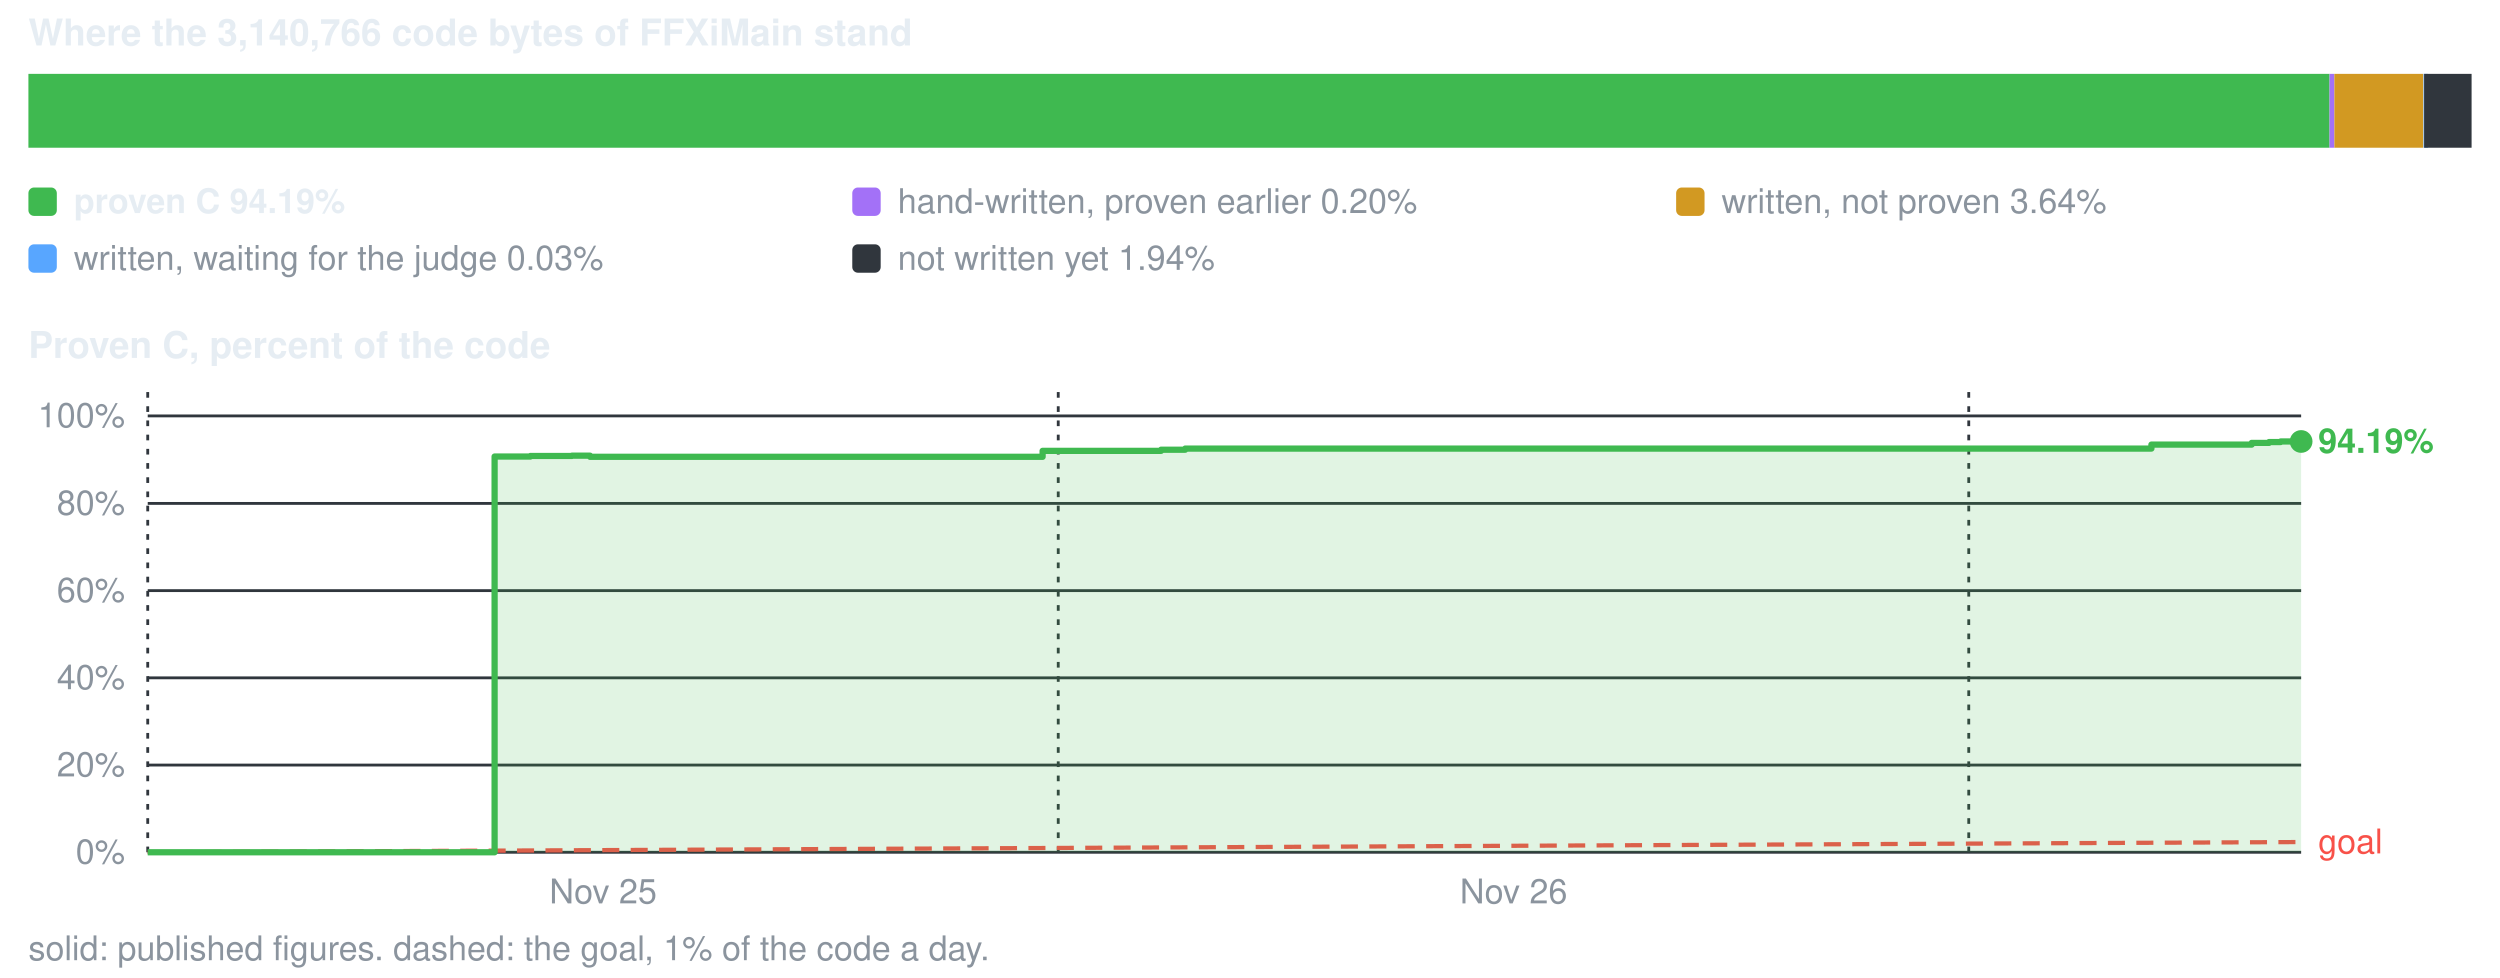
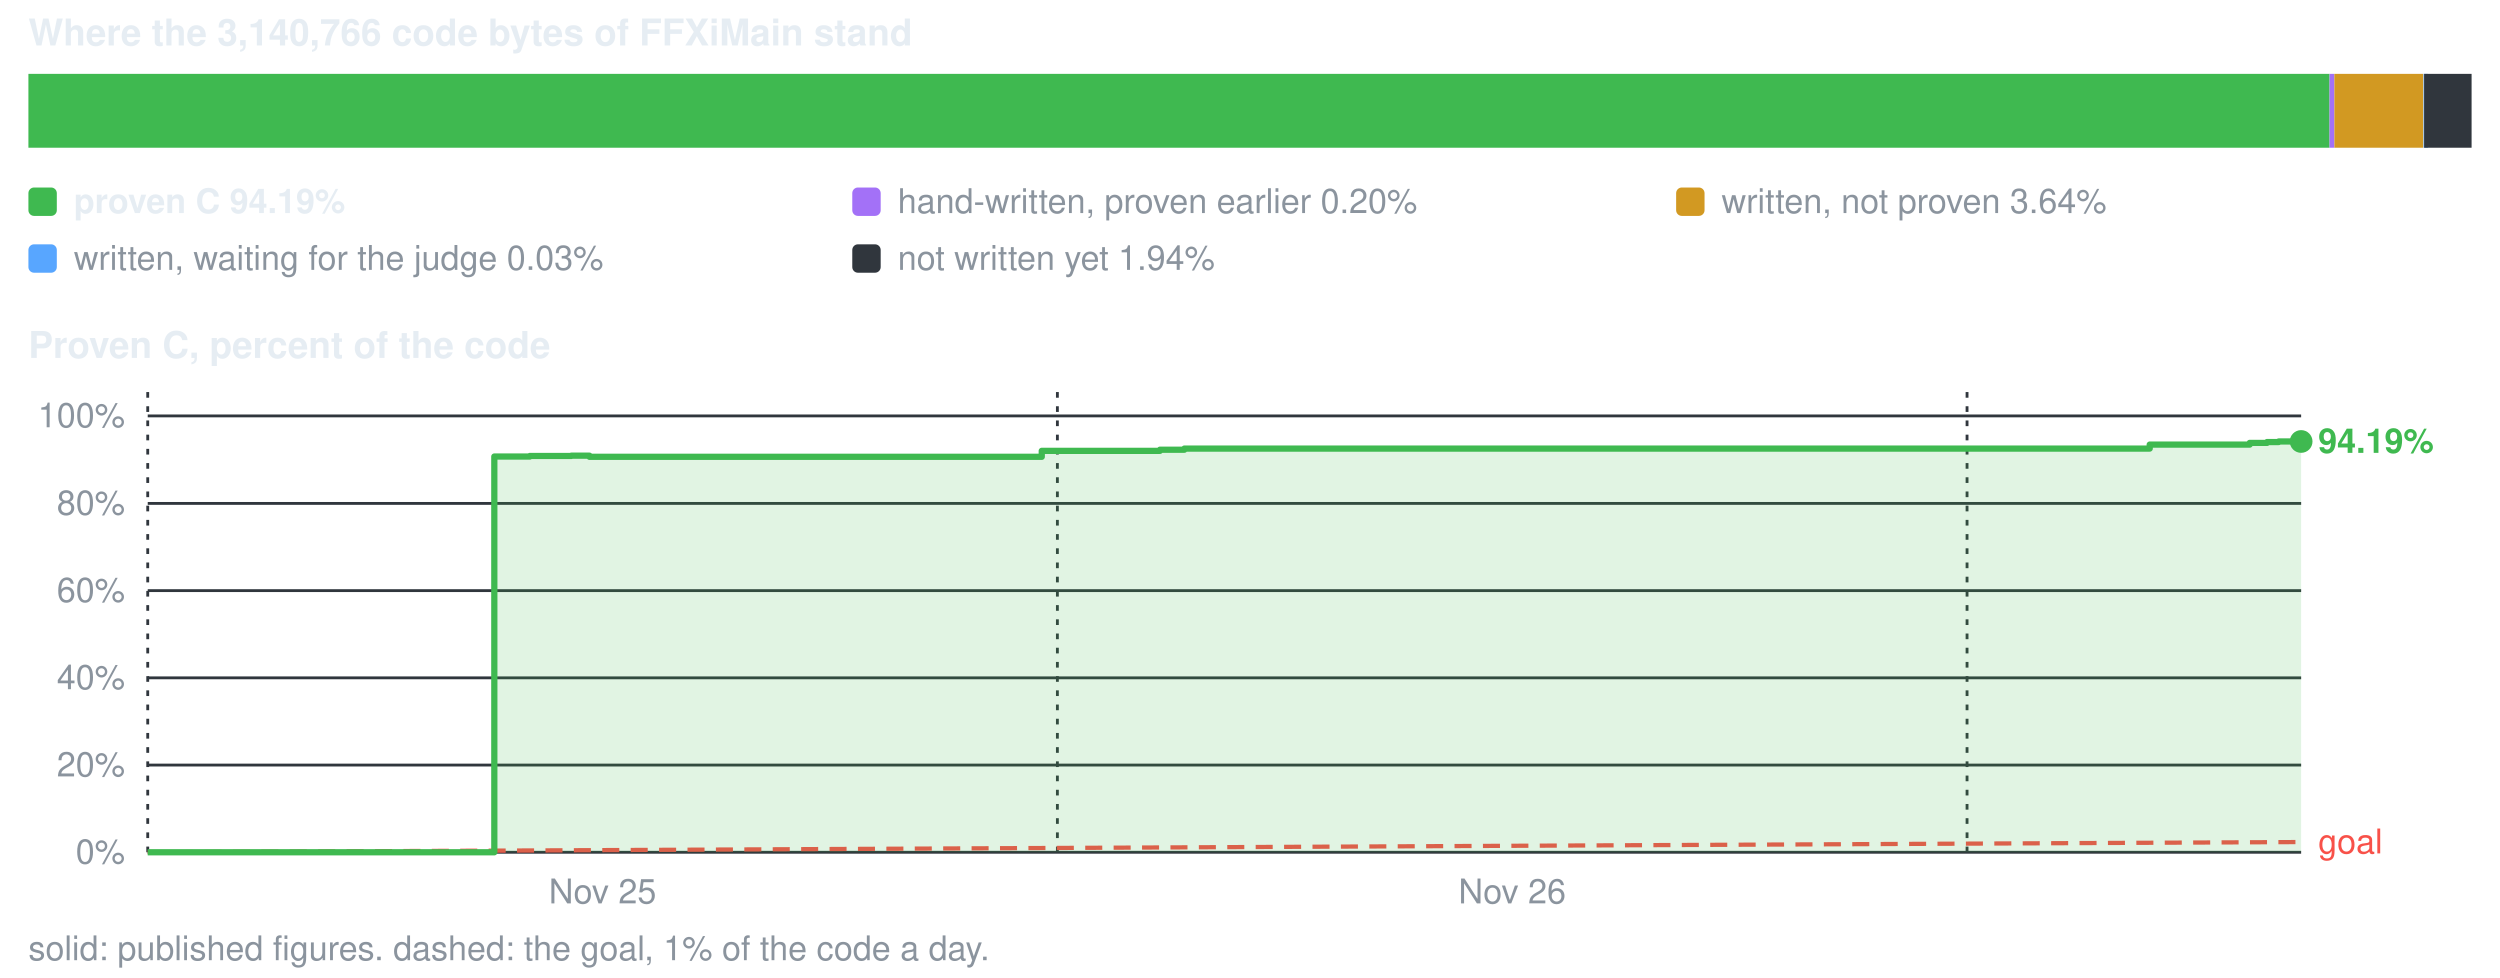
<svg xmlns="http://www.w3.org/2000/svg" viewBox="0 0 880 344" width="880" height="344" role="img" aria-label="conversion progress">
  <style>text{font-family:-apple-system,BlinkMacSystemFont,'Segoe UI',Helvetica,Arial,sans-serif;font-size:12px;fill:#8b949e}.s{fill:#e6edf3;font-weight:600}.b{font-size:13px}</style>
  <text x="10" y="16" class="s b">Where the 3,140,766 code bytes of FFXiMain stand</text>
  <rect x="10.0" y="26" width="810.0" height="26" fill="#3fb950" />
  <rect x="820.0" y="26" width="1.7" height="26" fill="#a371f7" />
  <rect x="821.7" y="26" width="31.3" height="26" fill="#d29922" />
  <rect x="853.1" y="26" width="1.5" height="26" fill="#58a6ff" />
  <rect x="853.3" y="26" width="16.7" height="26" fill="#30363d" />
  <rect x="10" y="66" width="10" height="10" rx="2" fill="#3fb950" />
  <text x="26" y="75" class="s">proven C 94.19%</text>
  <rect x="300" y="66" width="10" height="10" rx="2" fill="#a371f7" />
  <text x="316" y="75">hand-written, proven earlier 0.20%</text>
  <rect x="590" y="66" width="10" height="10" rx="2" fill="#d29922" />
  <text x="606" y="75">written, not proven 3.64%</text>
  <rect x="10" y="86" width="10" height="10" rx="2" fill="#58a6ff" />
  <text x="26" y="95">written, waiting for the judge 0.03%</text>
  <rect x="300" y="86" width="10" height="10" rx="2" fill="#30363d" />
  <text x="316" y="95">not written yet 1.94%</text>
  <text x="10" y="126" class="s b">Proven C, percent of the code</text>
  <line x1="52" y1="300.0" x2="810" y2="300.0" stroke="#30363d" stroke-width="1" />
  <text x="44" y="304.0" text-anchor="end">0%</text>
  <line x1="52" y1="269.3" x2="810" y2="269.3" stroke="#30363d" stroke-width="1" />
  <text x="44" y="273.3" text-anchor="end">20%</text>
  <line x1="52" y1="238.6" x2="810" y2="238.6" stroke="#30363d" stroke-width="1" />
  <text x="44" y="242.6" text-anchor="end">40%</text>
  <line x1="52" y1="207.9" x2="810" y2="207.9" stroke="#30363d" stroke-width="1" />
  <text x="44" y="211.9" text-anchor="end">60%</text>
  <line x1="52" y1="177.2" x2="810" y2="177.2" stroke="#30363d" stroke-width="1" />
  <text x="44" y="181.2" text-anchor="end">80%</text>
  <line x1="52" y1="146.4" x2="810" y2="146.4" stroke="#30363d" stroke-width="1" />
  <text x="44" y="150.4" text-anchor="end">100%</text>
  <line x1="52.0" y1="138" x2="52.0" y2="300" stroke="#30363d" stroke-width="1" stroke-dasharray="2 3" />
-   <text x="212.3" y="318" text-anchor="middle">Nov 25</text>
-   <line x1="372.5" y1="138" x2="372.5" y2="300" stroke="#30363d" stroke-width="1" stroke-dasharray="2 3" />
-   <text x="532.8" y="318" text-anchor="middle">Nov 26</text>
-   <line x1="693.0" y1="138" x2="693.0" y2="300" stroke="#30363d" stroke-width="1" stroke-dasharray="2 3" />
+   <text x="212.1" y="318" text-anchor="middle">Nov 25</text>
+   <line x1="372.2" y1="138" x2="372.2" y2="300" stroke="#30363d" stroke-width="1" stroke-dasharray="2 3" />
+   <text x="532.3" y="318" text-anchor="middle">Nov 26</text>
+   <line x1="692.4" y1="138" x2="692.4" y2="300" stroke="#30363d" stroke-width="1" stroke-dasharray="2 3" />
  <line x1="52.0" y1="300.0" x2="810.0" y2="296.4" stroke="#f85149" stroke-width="1.5" stroke-dasharray="6 4" />
  <text x="816.0" y="300.4" style="fill:#f85149">goal</text>
-   <path d="M52.0 300.0 H174.1 V160.7 H186.7 V160.5 H192.1 V160.5 H194.7 V160.5 H201.3 V160.4 H205.0 V160.4 H207.7 V160.8 H367.0 V158.7 H408.7 V158.3 H417.2 V157.9 H419.8 V157.9 H422.0 V157.9 H425.7 V157.9 H437.7 V157.9 H463.0 V157.9 H757.3 V156.5 H792.6 V155.9 H798.7 V155.6 H802.8 V155.4 H804.5 V155.4 H805.6 V155.4 H806.4 V155.4 H807.0 V155.4 H810.0 V155.4 V300.0 H52.0 Z" fill="#3fb950" fill-opacity="0.16" />
-   <path d="M52.0 300.0 H174.1 V160.7 H186.7 V160.5 H192.1 V160.5 H194.7 V160.5 H201.3 V160.4 H205.0 V160.4 H207.7 V160.8 H367.0 V158.7 H408.7 V158.3 H417.2 V157.9 H419.8 V157.9 H422.0 V157.9 H425.7 V157.9 H437.7 V157.9 H463.0 V157.9 H757.3 V156.5 H792.6 V155.9 H798.7 V155.6 H802.8 V155.4 H804.5 V155.4 H805.6 V155.4 H806.4 V155.4 H807.0 V155.4 H810.0 V155.4" fill="none" stroke="#3fb950" stroke-width="2.2" stroke-linejoin="round" />
+   <path d="M52.0 300.0 H174.0 V160.7 H186.5 V160.5 H192.0 V160.5 H194.5 V160.5 H201.1 V160.4 H204.9 V160.4 H207.5 V160.8 H366.7 V158.7 H408.3 V158.3 H416.9 V157.9 H419.5 V157.9 H421.6 V157.9 H425.4 V157.9 H437.3 V157.9 H462.6 V157.9 H756.7 V156.5 H791.9 V155.9 H798.0 V155.6 H802.1 V155.4 H803.8 V155.4 H804.9 V155.4 H805.7 V155.4 H806.2 V155.4 H809.3 V155.4 H810.0 V155.4 V300.0 H52.0 Z" fill="#3fb950" fill-opacity="0.16" />
+   <path d="M52.0 300.0 H174.0 V160.7 H186.5 V160.5 H192.0 V160.5 H194.5 V160.5 H201.1 V160.4 H204.9 V160.4 H207.5 V160.8 H366.7 V158.7 H408.3 V158.3 H416.9 V157.9 H419.5 V157.9 H421.6 V157.9 H425.4 V157.9 H437.3 V157.9 H462.6 V157.9 H756.7 V156.5 H791.9 V155.9 H798.0 V155.6 H802.1 V155.4 H803.8 V155.4 H804.9 V155.4 H805.7 V155.4 H806.2 V155.4 H809.3 V155.4 H810.0 V155.4" fill="none" stroke="#3fb950" stroke-width="2.2" stroke-linejoin="round" />
  <circle cx="810.0" cy="155.4" r="4" fill="#3fb950" />
  <text x="816.0" y="159.4" class="s" style="fill:#3fb950">94.19%</text>
  <text x="10" y="338">solid: published figures. dashed: the goal, 1% of the code a day.</text>
</svg>
